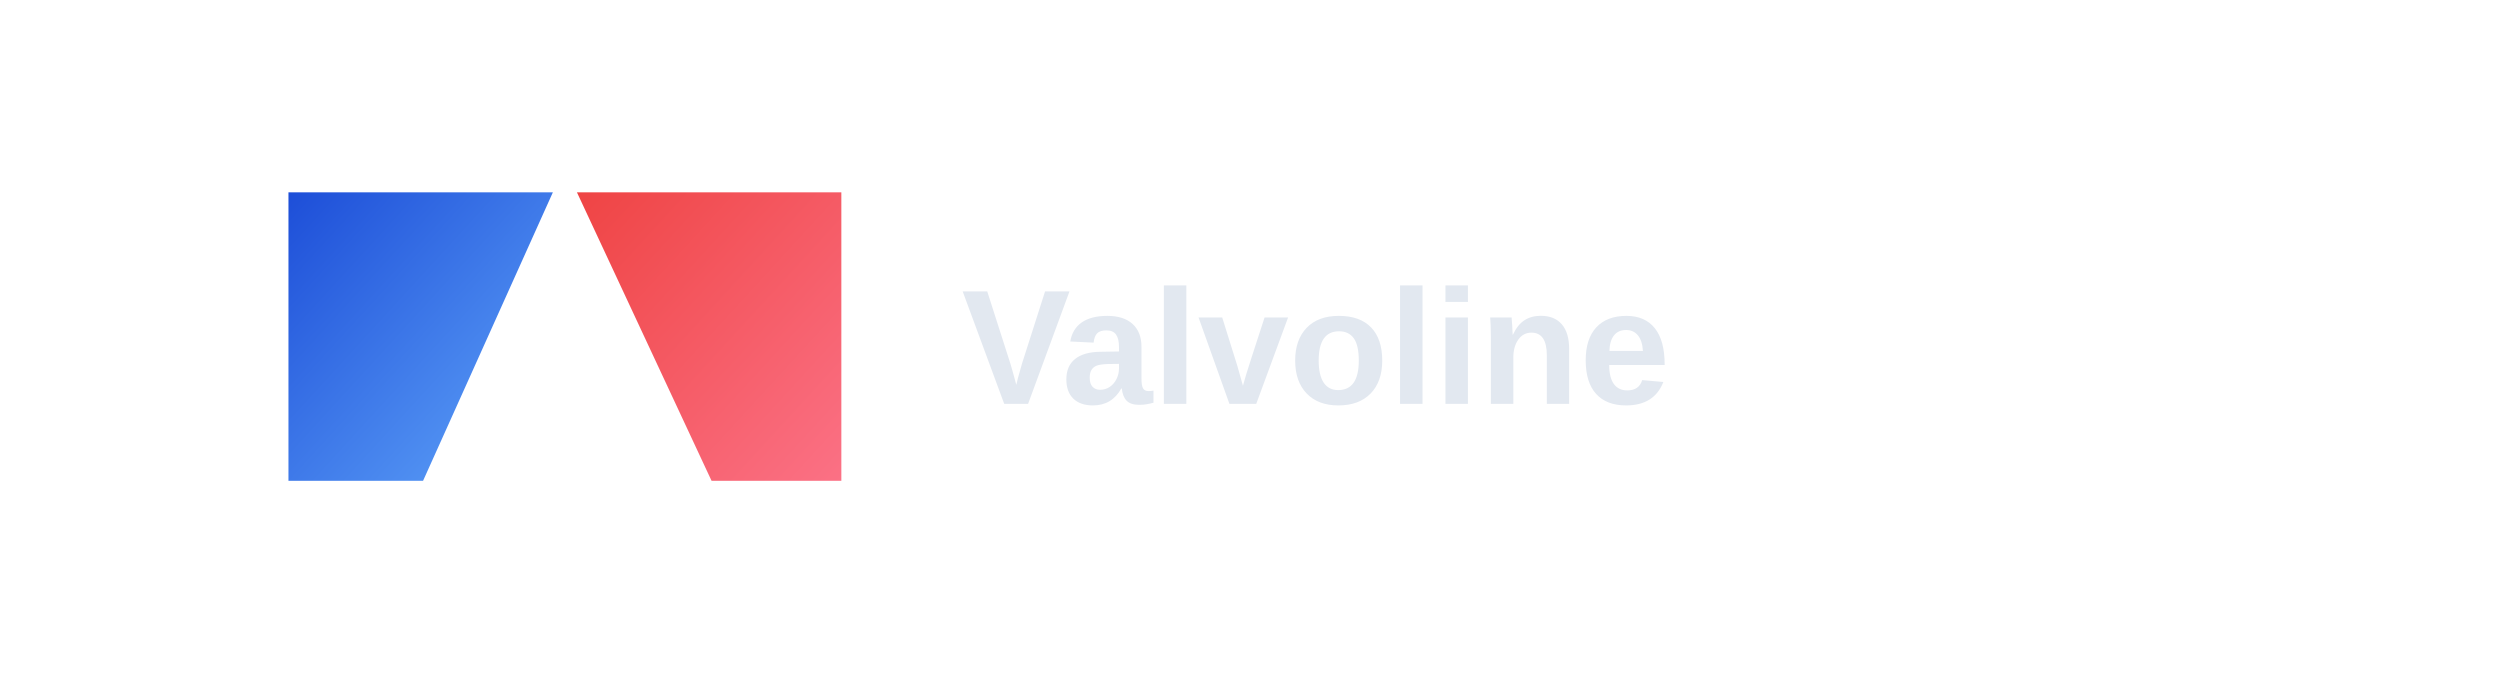
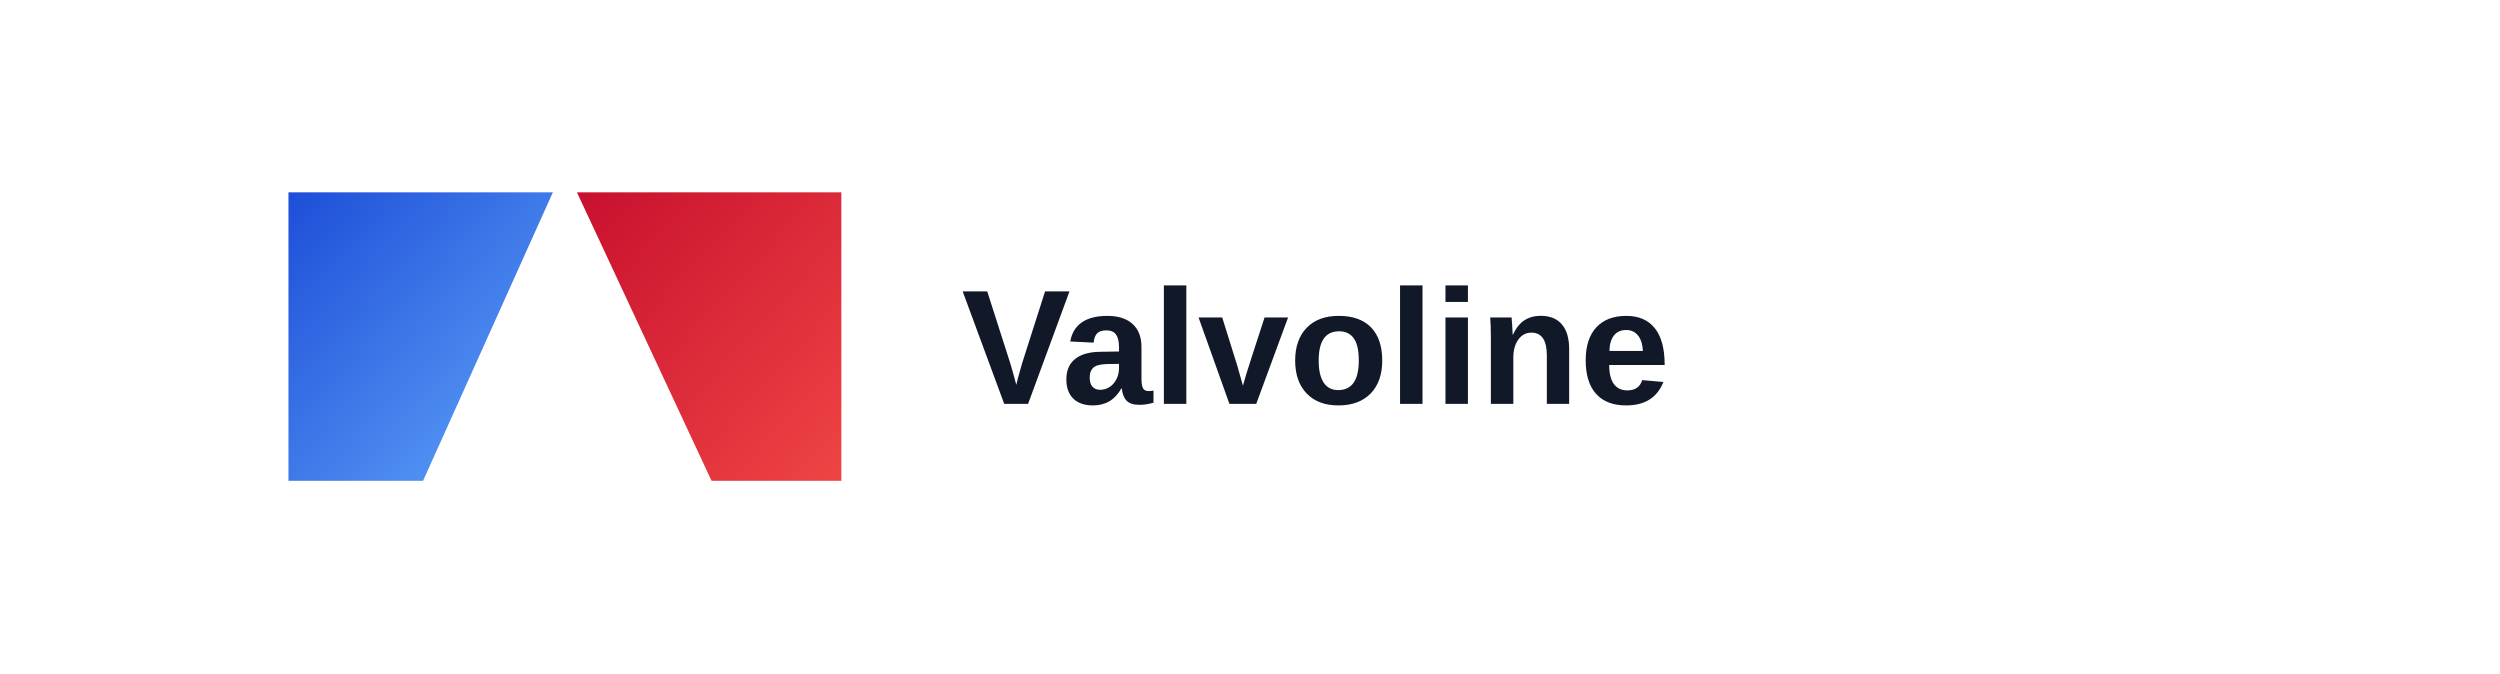
<svg xmlns="http://www.w3.org/2000/svg" width="520" height="140" viewBox="0 0 520 140" role="img" aria-label="Valvoline">
  <defs>
    <linearGradient id="vblue" x1="0" y1="0" x2="1" y2="1">
      <stop offset="0" stop-color="#1d4ed8" />
      <stop offset="1" stop-color="#60a5fa" />
    </linearGradient>
    <linearGradient id="vred" x1="0" y1="0" x2="1" y2="1">
-       <stop offset="0" stop-color="#ef4444" />
-       <stop offset="1" stop-color="#fb7185" />
+       <stop offset="0" stop-color="#C8102E" />
+       <stop offset="1" stop-color="#ef4444" />
    </linearGradient>
  </defs>
-   <rect width="520" height="140" fill="transparent" />
  <g transform="translate(60,40)">
    <path d="M0 0 L55 0 L28 60 L0 60 Z" fill="url(#vblue)" />
    <path d="M60 0 L115 0 L115 60 L88 60 Z" fill="url(#vred)" />
-     <text x="140" y="44" fill="#e2e8f0" font-family="Poppins, Segoe UI, Arial, sans-serif" font-size="34" font-weight="700">Valvoline</text>
+     <text x="140" y="44" fill="#111827" font-family="Poppins, Segoe UI, Arial, sans-serif" font-size="34" font-weight="700">Valvoline</text>
  </g>
</svg>
